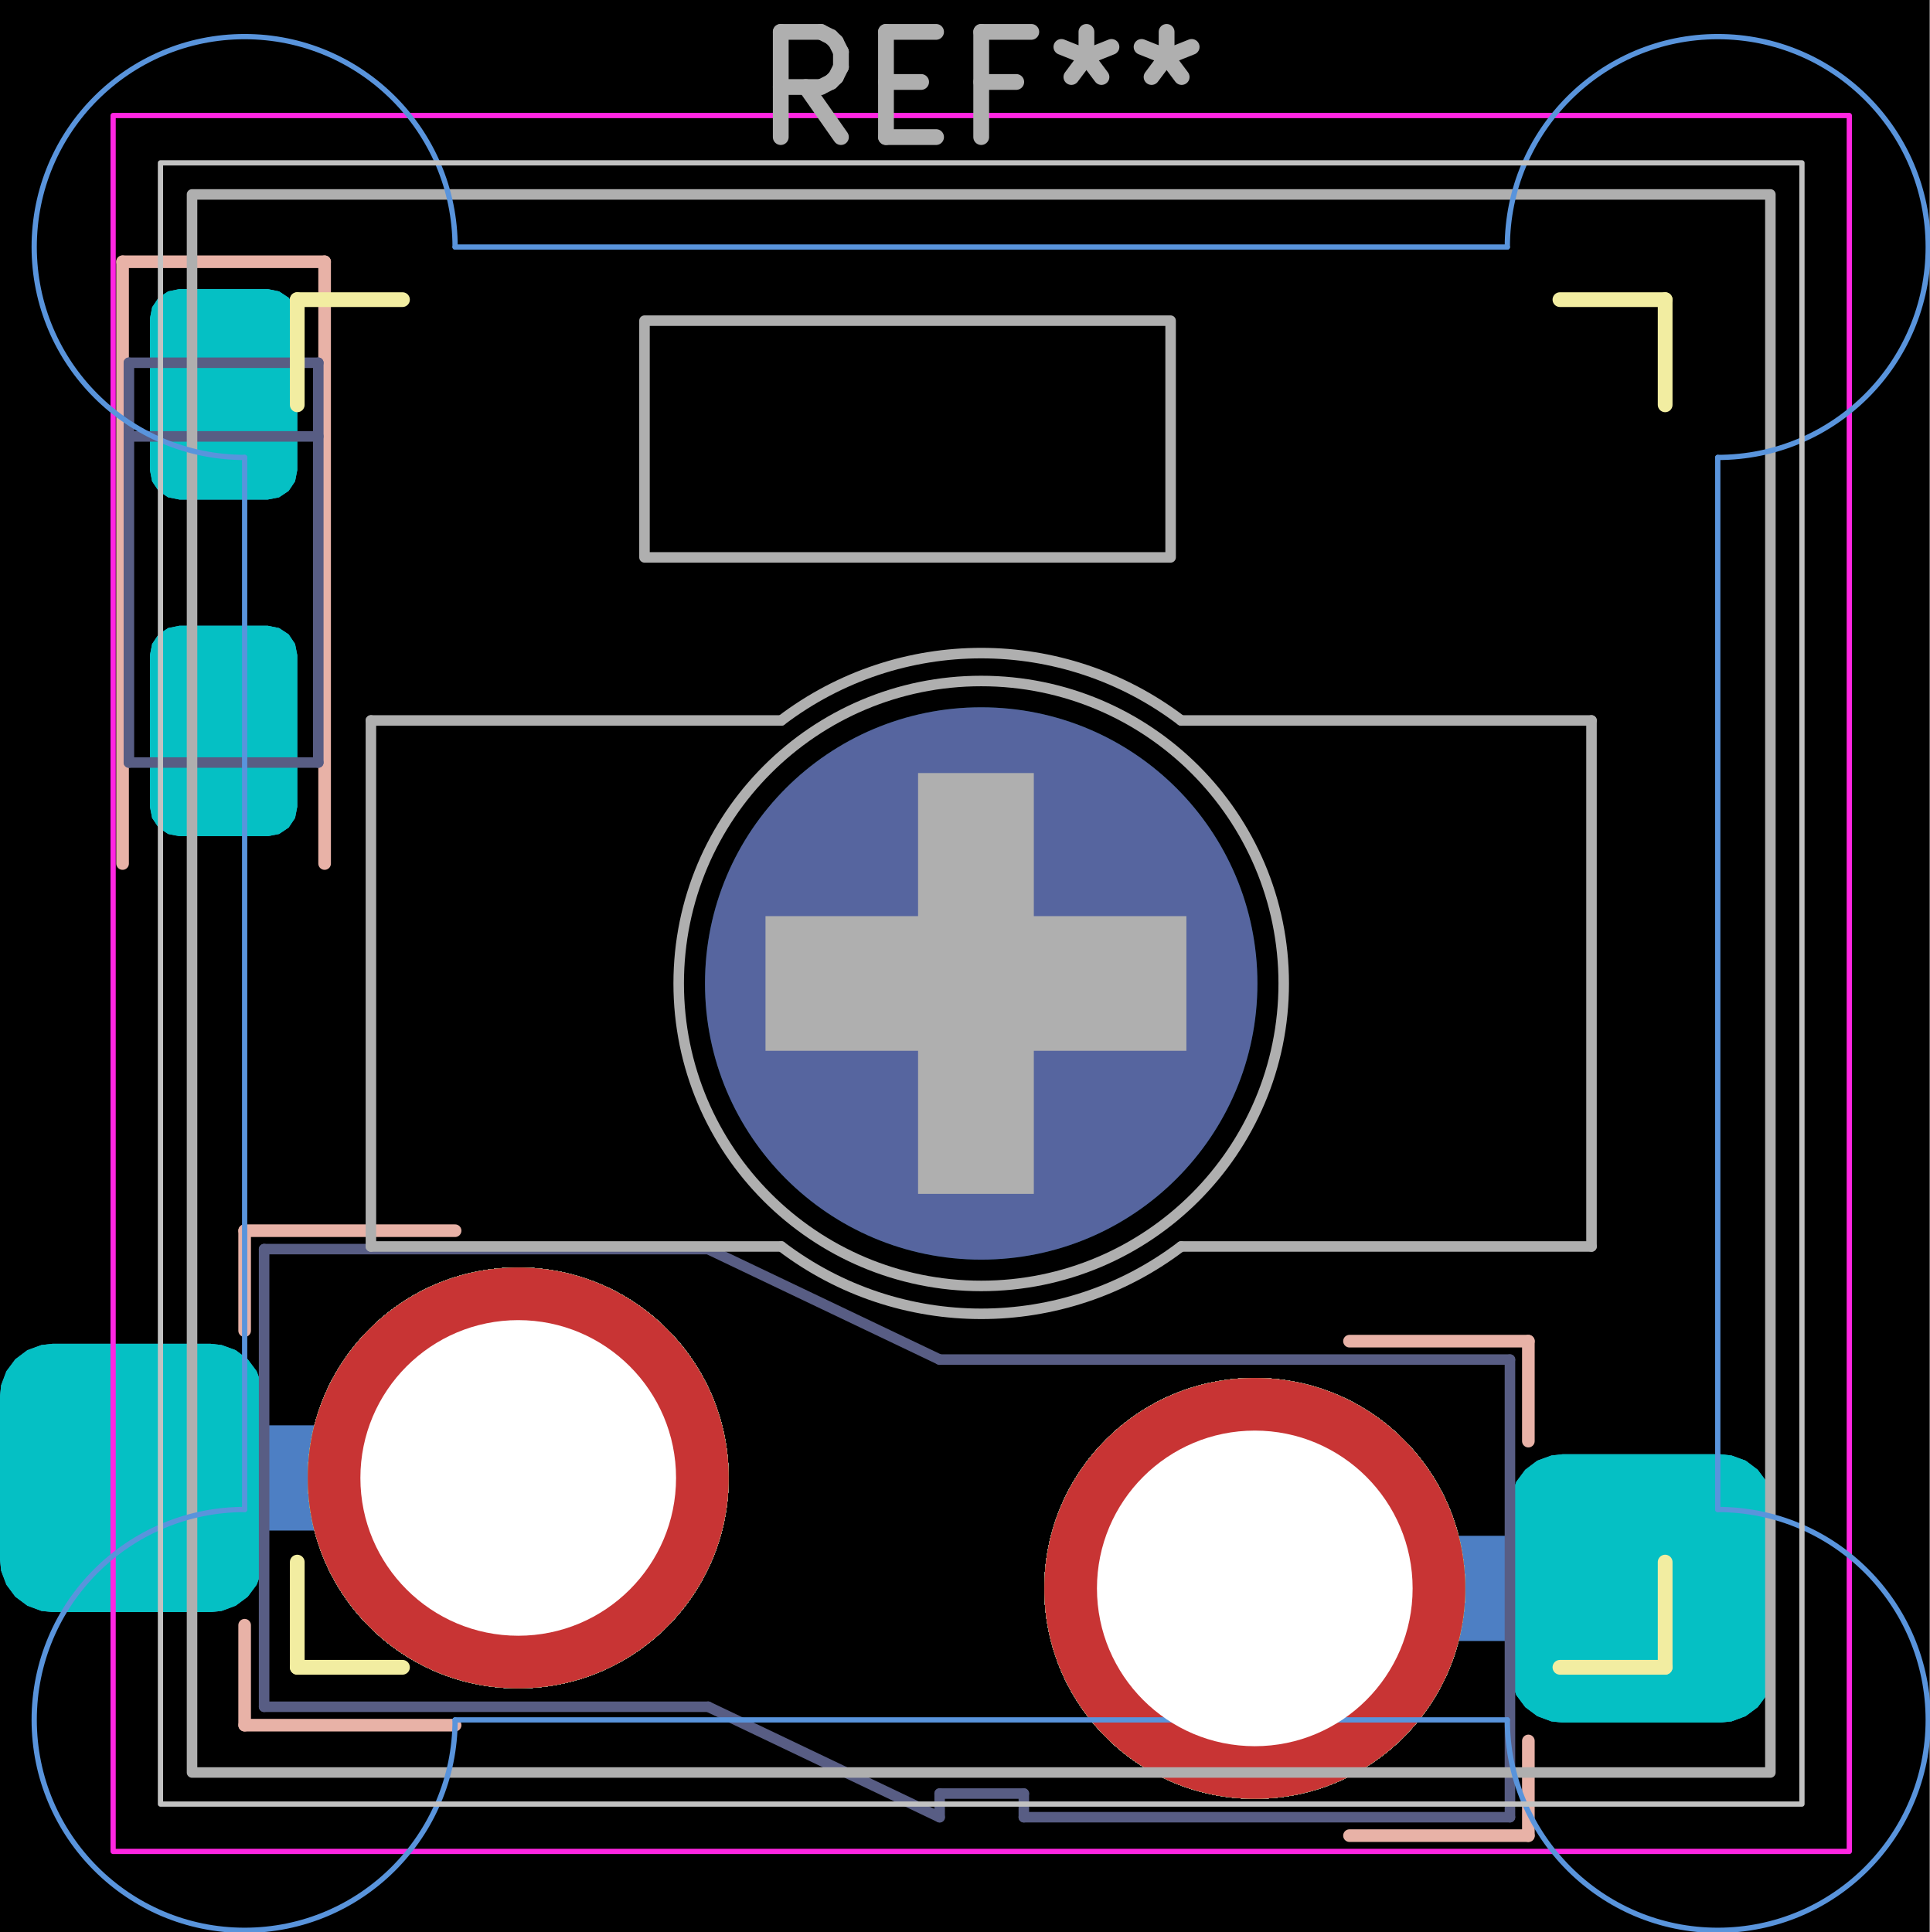
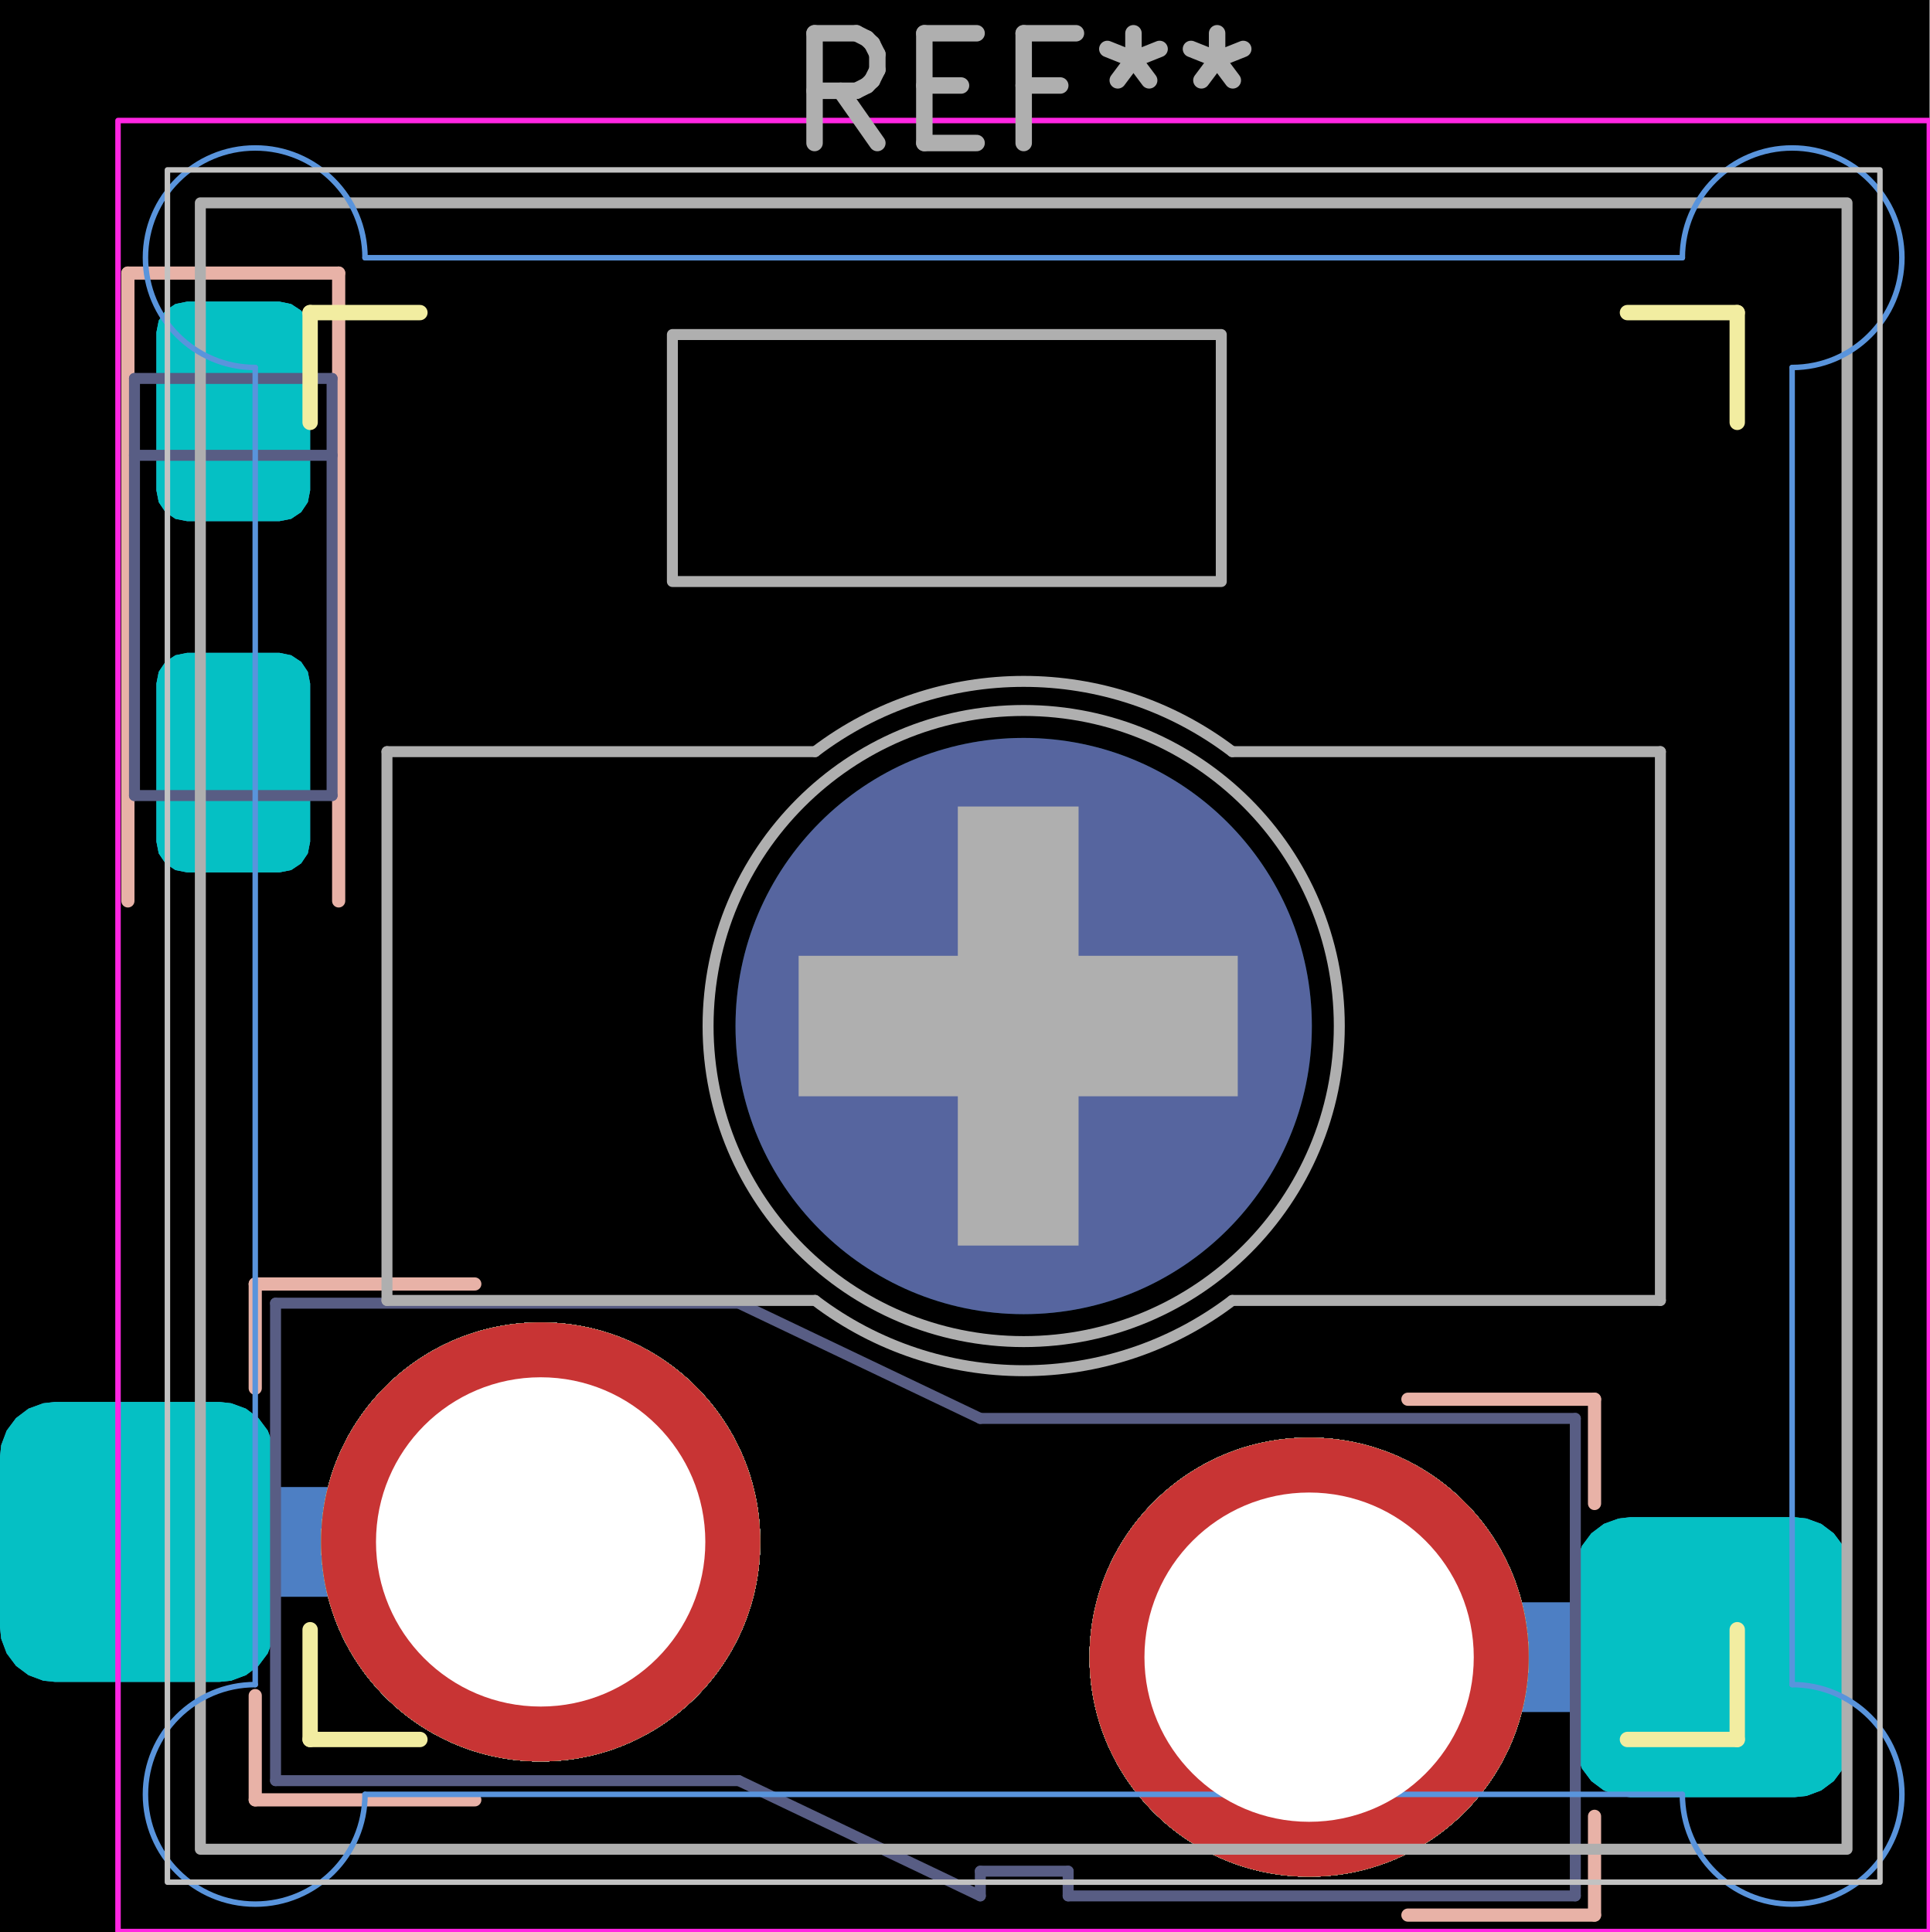
- <svg xmlns="http://www.w3.org/2000/svg" version="1.1" width="100%" height="100%" viewBox="0 0 18.339 18.364" preserveAspectRatio="xMidYMid meet">
+ <svg xmlns="http://www.w3.org/2000/svg" version="1.1" width="100%" height="100%" viewBox="0 0 17.577 17.602" preserveAspectRatio="xMidYMid meet">
  <rect width="100%" height="100%" fill="black" />
  <g style="fill:#000000; fill-opacity:1;stroke:#000000; stroke-opacity:1; stroke-linecap:round; stroke-linejoin:round;" transform="translate(0 0) scale(1 1)">
    <path style="fill:#4D7FC4; fill-opacity:1; stroke:none;fill-rule:evenodd;" d="M 0,13.273 0.011,13.167 0.061,13.034 0.146,12.92 0.26,12.834 0.394,12.785 0.5,12.773 2,12.773 2.106,12.785 2.24,12.834 2.354,12.92 2.439,13.034 2.489,13.167 2.5,13.273 2.5,14.823 2.489,14.93 2.439,15.063 2.354,15.177 2.24,15.262 2.106,15.312 2,15.323 0.5,15.323 0.394,15.312 0.26,15.262 0.146,15.177 0.061,15.063 0.011,14.93 0,14.823 Z" />
    <path style="fill:#4D7FC4; fill-opacity:1; stroke:none;fill-rule:evenodd;" d="M 1.025,14.548 1.025,13.548 4.925,13.548 4.925,14.548 Z" />
  </g>
  <g style="fill:#4D7FC4; fill-opacity:1; stroke:none;">
    <circle cx="4.925" cy="14.048" r="2" />
    <circle cx="11.925" cy="15.098" r="2" />
    <path style="fill:#4D7FC4; fill-opacity:1; stroke:none;fill-rule:evenodd;" d="M 11.925,15.598 11.925,14.598 15.675,14.598 15.675,15.598 Z" />
    <path style="fill:#4D7FC4; fill-opacity:1; stroke:none;fill-rule:evenodd;" d="M 14.35,14.323 14.361,14.217 14.411,14.084 14.496,13.97 14.61,13.884 14.744,13.835 14.85,13.823 16.35,13.823 16.456,13.835 16.59,13.884 16.704,13.97 16.789,14.084 16.839,14.217 16.85,14.323 16.85,15.873 16.839,15.98 16.789,16.113 16.704,16.227 16.59,16.312 16.456,16.362 16.35,16.373 14.85,16.373 14.744,16.362 14.61,16.312 14.496,16.227 14.411,16.113 14.361,15.98 14.35,15.873 Z" />
    <path style="fill:#4D7FC4; fill-opacity:1; stroke:none;fill-rule:evenodd;" d="M 1.705,7.948 1.598,7.927 1.507,7.866 1.446,7.775 1.425,7.668 1.425,6.228 1.446,6.121 1.507,6.03 1.598,5.97 1.705,5.948 2.545,5.948 2.652,5.97 2.743,6.03 2.804,6.121 2.825,6.228 2.825,7.668 2.804,7.775 2.743,7.866 2.652,7.927 2.545,7.948 Z" />
    <path style="fill:#4D7FC4; fill-opacity:1; stroke:none;fill-rule:evenodd;" d="M 1.705,4.748 1.598,4.727 1.507,4.666 1.446,4.575 1.425,4.468 1.425,3.028 1.446,2.921 1.507,2.83 1.598,2.77 1.705,2.748 2.545,2.748 2.652,2.77 2.743,2.83 2.804,2.921 2.825,3.028 2.825,4.468 2.804,4.575 2.743,4.666 2.652,4.727 2.545,4.748 Z" />
  </g>
  <g style="fill:#02FFEE; fill-opacity:0.4; stroke:none;">
    <circle cx="9.325" cy="9.348" r="2.625" />
    <path style="fill:#02FFEE; fill-opacity:0.4; stroke:none;fill-rule:evenodd;" d="M 0,13.273 0.011,13.167 0.061,13.034 0.146,12.92 0.26,12.834 0.394,12.785 0.5,12.773 2,12.773 2.106,12.785 2.24,12.834 2.354,12.92 2.439,13.034 2.489,13.167 2.5,13.273 2.5,14.823 2.489,14.93 2.439,15.063 2.354,15.177 2.24,15.262 2.106,15.312 2,15.323 0.5,15.323 0.394,15.312 0.26,15.262 0.146,15.177 0.061,15.063 0.011,14.93 0,14.823 Z" />
    <circle cx="4.925" cy="14.048" r="2" />
    <circle cx="11.925" cy="15.098" r="2" />
    <path style="fill:#02FFEE; fill-opacity:0.4; stroke:none;fill-rule:evenodd;" d="M 14.35,14.323 14.361,14.217 14.411,14.084 14.496,13.97 14.61,13.884 14.744,13.835 14.85,13.823 16.35,13.823 16.456,13.835 16.59,13.884 16.704,13.97 16.789,14.084 16.839,14.217 16.85,14.323 16.85,15.873 16.839,15.98 16.789,16.113 16.704,16.227 16.59,16.312 16.456,16.362 16.35,16.373 14.85,16.373 14.744,16.362 14.61,16.312 14.496,16.227 14.411,16.113 14.361,15.98 14.35,15.873 Z" />
    <path style="fill:#02FFEE; fill-opacity:0.4; stroke:none;fill-rule:evenodd;" d="M 1.705,7.948 1.598,7.927 1.507,7.866 1.446,7.775 1.425,7.668 1.425,6.228 1.446,6.121 1.507,6.03 1.598,5.97 1.705,5.948 2.545,5.948 2.652,5.97 2.743,6.03 2.804,6.121 2.825,6.228 2.825,7.668 2.804,7.775 2.743,7.866 2.652,7.927 2.545,7.948 Z" />
    <path style="fill:#02FFEE; fill-opacity:0.4; stroke:none;fill-rule:evenodd;" d="M 1.705,4.748 1.598,4.727 1.507,4.666 1.446,4.575 1.425,4.468 1.425,3.028 1.446,2.921 1.507,2.83 1.598,2.77 1.705,2.748 2.545,2.748 2.652,2.77 2.743,2.83 2.804,2.921 2.825,3.028 2.825,4.468 2.804,4.575 2.743,4.666 2.652,4.727 2.545,4.748 Z" />
    <path style="fill:#00C2C2; fill-opacity:0.9; stroke:none;fill-rule:evenodd;" d="M 0,13.273 0.011,13.167 0.061,13.034 0.146,12.92 0.26,12.834 0.394,12.785 0.5,12.773 2,12.773 2.106,12.785 2.24,12.834 2.354,12.92 2.439,13.034 2.489,13.167 2.5,13.273 2.5,14.823 2.489,14.93 2.439,15.063 2.354,15.177 2.24,15.262 2.106,15.312 2,15.323 0.5,15.323 0.394,15.312 0.26,15.262 0.146,15.177 0.061,15.063 0.011,14.93 0,14.823 Z" />
    <path style="fill:#00C2C2; fill-opacity:0.9; stroke:none;fill-rule:evenodd;" d="M 14.35,14.323 14.361,14.217 14.411,14.084 14.496,13.97 14.61,13.884 14.744,13.835 14.85,13.823 16.35,13.823 16.456,13.835 16.59,13.884 16.704,13.97 16.789,14.084 16.839,14.217 16.85,14.323 16.85,15.873 16.839,15.98 16.789,16.113 16.704,16.227 16.59,16.312 16.456,16.362 16.35,16.373 14.85,16.373 14.744,16.362 14.61,16.312 14.496,16.227 14.411,16.113 14.361,15.98 14.35,15.873 Z" />
    <path style="fill:#00C2C2; fill-opacity:0.9; stroke:none;fill-rule:evenodd;" d="M 1.705,7.948 1.598,7.927 1.507,7.866 1.446,7.775 1.425,7.668 1.425,6.228 1.446,6.121 1.507,6.03 1.598,5.97 1.705,5.948 2.545,5.948 2.652,5.97 2.743,6.03 2.804,6.121 2.825,6.228 2.825,7.668 2.804,7.775 2.743,7.866 2.652,7.927 2.545,7.948 Z" />
    <path style="fill:#00C2C2; fill-opacity:0.9; stroke:none;fill-rule:evenodd;" d="M 1.705,4.748 1.598,4.727 1.507,4.666 1.446,4.575 1.425,4.468 1.425,3.028 1.446,2.921 1.507,2.83 1.598,2.77 1.705,2.748 2.545,2.748 2.652,2.77 2.743,2.83 2.804,2.921 2.825,3.028 2.825,4.468 2.804,4.575 2.743,4.666 2.652,4.727 2.545,4.748 Z" />
  </g>
  <g style="fill:none;  stroke:#E8B2A7; stroke-width:0.12; stroke-opacity:1;  stroke-linecap:round; stroke-linejoin:round;">
    <path d="M2.325 11.698 L2.325 12.648 " />
    <path d="M2.325 11.698 L4.325 11.698 " />
    <path d="M2.325 16.398 L2.325 15.448 " />
    <path d="M2.325 16.398 L4.325 16.398 " />
    <path d="M14.525 12.748 L12.825 12.748 " />
    <path d="M14.525 12.748 L14.525 13.698 " />
    <path d="M14.525 17.448 L12.825 17.448 " />
    <path d="M14.525 17.448 L14.525 16.548 " />
    <path d="M1.165 2.488 L1.165 8.208 " />
    <path d="M3.085 2.488 L3.085 8.208 " />
    <path d="M1.165 2.488 L3.085 2.488 " />
  </g>
  <g style="fill:none;  stroke:#585D84; stroke-width:0.1; stroke-opacity:1;  stroke-linecap:round; stroke-linejoin:round;">
    <path d="M2.51 11.873 L2.51 16.223 " />
    <path d="M2.51 11.873 L6.73 11.873 " />
    <path d="M2.51 16.223 L6.73 16.223 " />
    <path d="M6.73 11.873 L8.93 12.923 " />
    <path d="M6.73 16.223 L8.93 17.273 " />
    <path d="M8.93 17.048 L8.93 17.273 " />
    <path d="M9.73 17.048 L8.93 17.048 " />
    <path d="M9.73 17.273 L9.73 17.048 " />
    <path d="M14.35 12.923 L8.93 12.923 " />
    <path d="M14.35 12.923 L14.35 17.273 " />
    <path d="M14.35 17.273 L9.73 17.273 " />
    <path d="M1.225 3.448 L1.225 7.248 " />
    <path d="M1.225 7.248 L3.025 7.248 " />
    <path d="M3.025 7.248 L3.025 3.448 " />
    <path d="M3.025 3.448 L1.225 3.448 " />
    <path d="M1.225 4.148 L3.025 4.148 " />
  </g>
  <g style="fill:#F2EDA1; fill-opacity:1; stroke:none;">
    <circle cx="4.925" cy="14.048" r="2" />
    <circle cx="11.925" cy="15.098" r="2" />
  </g>
  <g style="fill:#E8B2A7; fill-opacity:1; stroke:none;">
    <circle cx="4.925" cy="14.048" r="2" />
    <circle cx="11.925" cy="15.098" r="2" />
  </g>
  <g style="fill:#28CCD9; fill-opacity:1; stroke:none;">
    <circle cx="4.925" cy="14.048" r="2" />
    <circle cx="11.925" cy="15.098" r="2" />
  </g>
  <g style="fill:#A7A5C6; fill-opacity:1; stroke:none;">
    <circle cx="4.925" cy="14.048" r="2" />
    <circle cx="11.925" cy="15.098" r="2" />
  </g>
  <g style="fill:#F76F8E; fill-opacity:1; stroke:none;">
    <circle cx="4.925" cy="14.048" r="2" />
    <circle cx="11.925" cy="15.098" r="2" />
  </g>
  <g style="fill:#5BC3EB; fill-opacity:1; stroke:none;">
    <circle cx="4.925" cy="14.048" r="2" />
    <circle cx="11.925" cy="15.098" r="2" />
  </g>
  <g style="fill:#ED7C33; fill-opacity:1; stroke:none;">
    <circle cx="4.925" cy="14.048" r="2" />
    <circle cx="11.925" cy="15.098" r="2" />
  </g>
  <g style="fill:#F2EDA1; fill-opacity:1; stroke:none;">
    <circle cx="4.925" cy="14.048" r="2" />
    <circle cx="11.925" cy="15.098" r="2" />
  </g>
  <g style="fill:#E8B2A7; fill-opacity:1; stroke:none;">
    <circle cx="4.925" cy="14.048" r="2" />
    <circle cx="11.925" cy="15.098" r="2" />
  </g>
  <g style="fill:#28CCD9; fill-opacity:1; stroke:none;">
    <circle cx="4.925" cy="14.048" r="2" />
    <circle cx="11.925" cy="15.098" r="2" />
  </g>
  <g style="fill:#A7A5C6; fill-opacity:1; stroke:none;">
    <circle cx="4.925" cy="14.048" r="2" />
    <circle cx="11.925" cy="15.098" r="2" />
  </g>
  <g style="fill:#F76F8E; fill-opacity:1; stroke:none;">
    <circle cx="4.925" cy="14.048" r="2" />
    <circle cx="11.925" cy="15.098" r="2" />
  </g>
  <g style="fill:#5BC3EB; fill-opacity:1; stroke:none;">
    <circle cx="4.925" cy="14.048" r="2" />
    <circle cx="11.925" cy="15.098" r="2" />
  </g>
  <g style="fill:#ED7C33; fill-opacity:1; stroke:none;">
    <circle cx="4.925" cy="14.048" r="2" />
    <circle cx="11.925" cy="15.098" r="2" />
  </g>
  <g style="fill:#F2EDA1; fill-opacity:1; stroke:none;">
    <circle cx="4.925" cy="14.048" r="2" />
    <circle cx="11.925" cy="15.098" r="2" />
  </g>
  <g style="fill:#E8B2A7; fill-opacity:1; stroke:none;">
    <circle cx="4.925" cy="14.048" r="2" />
    <circle cx="11.925" cy="15.098" r="2" />
  </g>
  <g style="fill:#28CCD9; fill-opacity:1; stroke:none;">
    <circle cx="4.925" cy="14.048" r="2" />
    <circle cx="11.925" cy="15.098" r="2" />
  </g>
  <g style="fill:#A7A5C6; fill-opacity:1; stroke:none;">
    <circle cx="4.925" cy="14.048" r="2" />
    <circle cx="11.925" cy="15.098" r="2" />
  </g>
  <g style="fill:#F76F8E; fill-opacity:1; stroke:none;">
    <circle cx="4.925" cy="14.048" r="2" />
    <circle cx="11.925" cy="15.098" r="2" />
  </g>
  <g style="fill:#5BC3EB; fill-opacity:1; stroke:none;">
    <circle cx="4.925" cy="14.048" r="2" />
    <circle cx="11.925" cy="15.098" r="2" />
  </g>
  <g style="fill:#ED7C33; fill-opacity:1; stroke:none;">
    <circle cx="4.925" cy="14.048" r="2" />
    <circle cx="11.925" cy="15.098" r="2" />
  </g>
  <g style="fill:#8DCB81; fill-opacity:1; stroke:none;">
    <circle cx="4.925" cy="14.048" r="2" />
    <circle cx="11.925" cy="15.098" r="2" />
  </g>
  <g style="fill:#F2EDA1; fill-opacity:1; stroke:none;">
    <circle cx="4.925" cy="14.048" r="2" />
    <circle cx="11.925" cy="15.098" r="2" />
  </g>
  <g style="fill:#E8B2A7; fill-opacity:1; stroke:none;">
    <circle cx="4.925" cy="14.048" r="2" />
    <circle cx="11.925" cy="15.098" r="2" />
  </g>
  <g style="fill:#28CCD9; fill-opacity:1; stroke:none;">
    <circle cx="4.925" cy="14.048" r="2" />
    <circle cx="11.925" cy="15.098" r="2" />
  </g>
  <g style="fill:#A7A5C6; fill-opacity:1; stroke:none;">
    <circle cx="4.925" cy="14.048" r="2" />
    <circle cx="11.925" cy="15.098" r="2" />
  </g>
  <g style="fill:#DB628B; fill-opacity:1; stroke:none;">
    <circle cx="4.925" cy="14.048" r="2" />
    <circle cx="11.925" cy="15.098" r="2" />
  </g>
  <g style="fill:#4FCBCB; fill-opacity:1; stroke:none;">
    <circle cx="4.925" cy="14.048" r="2" />
    <circle cx="11.925" cy="15.098" r="2" />
  </g>
  <g style="fill:#CE7D2C; fill-opacity:1; stroke:none;">
    <circle cx="4.925" cy="14.048" r="2" />
    <circle cx="11.925" cy="15.098" r="2" />
  </g>
  <g style="fill:#7FC87F; fill-opacity:1; stroke:none;">
    <circle cx="4.925" cy="14.048" r="2" />
    <circle cx="11.925" cy="15.098" r="2" />
  </g>
  <g style="fill:#C83434; fill-opacity:1; stroke:none;">
    <circle cx="4.925" cy="14.048" r="2" />
    <circle cx="11.925" cy="15.098" r="2" />
  </g>
  <g style="fill:#D864FF; fill-opacity:0.4; stroke:none;">
    <circle cx="9.325" cy="9.348" r="2.625" />
  </g>
  <g style="fill:none;  stroke:#F2EDA1; stroke-width:0.14; stroke-opacity:1;  stroke-linecap:round; stroke-linejoin:round;">
    <path d="M2.825 3.848 L2.825 2.848 " />
    <path d="M2.825 15.848 L2.825 14.848 " />
    <path d="M2.825 15.848 L3.825 15.848 " />
    <path d="M3.825 2.848 L2.825 2.848 " />
    <path d="M14.825 15.848 L15.825 15.848 " />
    <path d="M15.825 2.848 L14.825 2.848 " />
    <path d="M15.825 2.848 L15.825 3.848 " />
    <path d="M15.825 14.848 L15.825 15.848 " />
    <path style="fill:none;  stroke:#FF26E2; stroke-width:0.05; stroke-opacity:1;  stroke-linecap:round; stroke-linejoin:round;fill:none" d="M 1.075,1.098 17.575,1.098 17.575,17.598 1.075,17.598 Z" />
  </g>
  <g style="fill:none;  stroke:#AFAFAF; stroke-width:0.15; stroke-opacity:1;  stroke-linecap:round; stroke-linejoin:round;">
    <text x="9.325" y="1.348" textLength="4.536" font-size="1.333" lengthAdjust="spacingAndGlyphs" text-anchor="middle" opacity="0" stroke-opacity="0">REF**</text>
    <g class="stroked-text">
      <path d="M7.992 1.303 L7.658 0.827 " />
      <path d="M7.42 1.303 L7.42 0.303 " />
      <path d="M7.42 0.303 L7.801 0.303 " />
      <path d="M7.801 0.303 L7.896 0.351 " />
      <path d="M7.896 0.351 L7.944 0.398 " />
      <path d="M7.944 0.398 L7.992 0.494 " />
      <path d="M7.992 0.494 L7.992 0.636 " />
      <path d="M7.992 0.636 L7.944 0.732 " />
      <path d="M7.944 0.732 L7.896 0.779 " />
      <path d="M7.896 0.779 L7.801 0.827 " />
      <path d="M7.801 0.827 L7.42 0.827 " />
      <path d="M8.42 0.779 L8.754 0.779 " />
      <path d="M8.896 1.303 L8.42 1.303 " />
      <path d="M8.42 1.303 L8.42 0.303 " />
      <path d="M8.42 0.303 L8.896 0.303 " />
      <path d="M9.658 0.779 L9.325 0.779 " />
      <path d="M9.325 1.303 L9.325 0.303 " />
      <path d="M9.325 0.303 L9.801 0.303 " />
      <path d="M10.325 0.303 L10.325 0.541 " />
      <path d="M10.087 0.446 L10.325 0.541 " />
      <path d="M10.325 0.541 L10.563 0.446 " />
      <path d="M10.182 0.732 L10.325 0.541 " />
      <path d="M10.325 0.541 L10.468 0.732 " />
      <path d="M11.087 0.303 L11.087 0.541 " />
      <path d="M10.849 0.446 L11.087 0.541 " />
      <path d="M11.087 0.541 L11.325 0.446 " />
      <path d="M10.944 0.732 L11.087 0.541 " />
      <path d="M11.087 0.541 L11.23 0.732 " />
    </g>
  </g>
  <g style="fill:none;  stroke:#AFAFAF; stroke-width:0.1; stroke-opacity:1;  stroke-linecap:round; stroke-linejoin:round;">
    <path d="M3.525 6.848 L7.425 6.848 " />
    <path d="M3.525 11.848 L3.525 6.848 " />
    <path d="M7.425 11.848 L3.525 11.848 " />
    <path d="M11.225 6.848 L15.125 6.848 " />
    <path d="M15.125 6.848 L15.125 11.848 " />
    <path d="M15.125 11.848 L11.225 11.848 " />
    <path style="fill:none;  stroke:#AFAFAF; stroke-width:0.1; stroke-opacity:1;  stroke-linecap:round; stroke-linejoin:round;fill:none" d="M 6.125,3.048 11.125,3.048 11.125,5.298 6.125,5.298 Z" />
    <path style="fill:none;  stroke:#AFAFAF; stroke-width:0.1; stroke-opacity:1;  stroke-linecap:round; stroke-linejoin:round;fill:none" d="M 1.825,1.848 16.825,1.848 16.825,16.848 1.825,16.848 Z" />
    <path d="M11.225 6.848 A3.14 3.14 0.0 0 0 7.425 6.848" />
    <path d="M7.425 11.848 A3.14 3.14 0.0 0 0 11.225 11.848" />
    <circle cx="9.325" cy="9.348" r="2.875" />
    <path style="fill:#AFAFAF; fill-opacity:1; stroke:none;fill-rule:evenodd;" d="M 9.825,8.708 11.275,8.708 11.275,9.988 9.825,9.988 9.825,11.348 8.725,11.348 8.725,9.988 7.275,9.988 7.275,8.708 8.725,8.708 8.725,7.348 9.825,7.348 Z" />
  </g>
  <g style="fill:none;  stroke:#5994DC; stroke-width:0.05; stroke-opacity:1;  stroke-linecap:round; stroke-linejoin:round;">
-     <path d="M4.325 2.348 L14.325 2.348 " />
-     <path d="M16.325 4.348 L16.325 14.348 " />
-     <path d="M14.325 16.348 L4.325 16.348 " />
-     <path d="M2.325 14.348 L2.325 4.348 " />
-     <path d="M16.325 4.348 A2 2 0.0 1 0 14.325 2.348" />
-     <path d="M14.325 16.348 A2 2 0.0 1 0 16.325 14.348" />
-     <path d="M2.325 14.348 A2 2 0.0 1 0 4.325 16.348" />
-     <path d="M4.325 2.348 A2 2 0.0 1 0 2.325 4.348" />
+     <path d="M3.325 2.348 L15.325 2.348 " />
+     <path d="M16.325 3.348 L16.325 15.348 " />
+     <path d="M15.325 16.348 L3.325 16.348 " />
+     <path d="M2.325 15.348 L2.325 3.348 " />
+     <path d="M16.325 3.348 A1 1 0.0 1 0 15.325 2.348" />
+     <path d="M15.325 16.348 A1 1 0.0 1 0 16.325 15.348" />
+     <path d="M2.325 15.348 A1 1 0.0 1 0 3.325 16.348" />
+     <path d="M3.325 2.348 A1 1 0.0 1 0 2.325 3.348" />
    <path style="fill:none;  stroke:#C2C2C2; stroke-width:0.05; stroke-opacity:1;  stroke-linecap:round; stroke-linejoin:round;fill:none" d="M 1.525,1.548 17.125,1.548 17.125,17.148 1.525,17.148 Z" />
  </g>
  <g style="fill:#FFFFFF; fill-opacity:1; stroke:none;">
    <circle cx="4.925" cy="14.048" r="1.5" />
  </g>
  <g style="fill:#FFFFFF; fill-opacity:1; stroke:none;">
    <circle cx="11.925" cy="15.098" r="1.5" />
  </g>
</svg>
